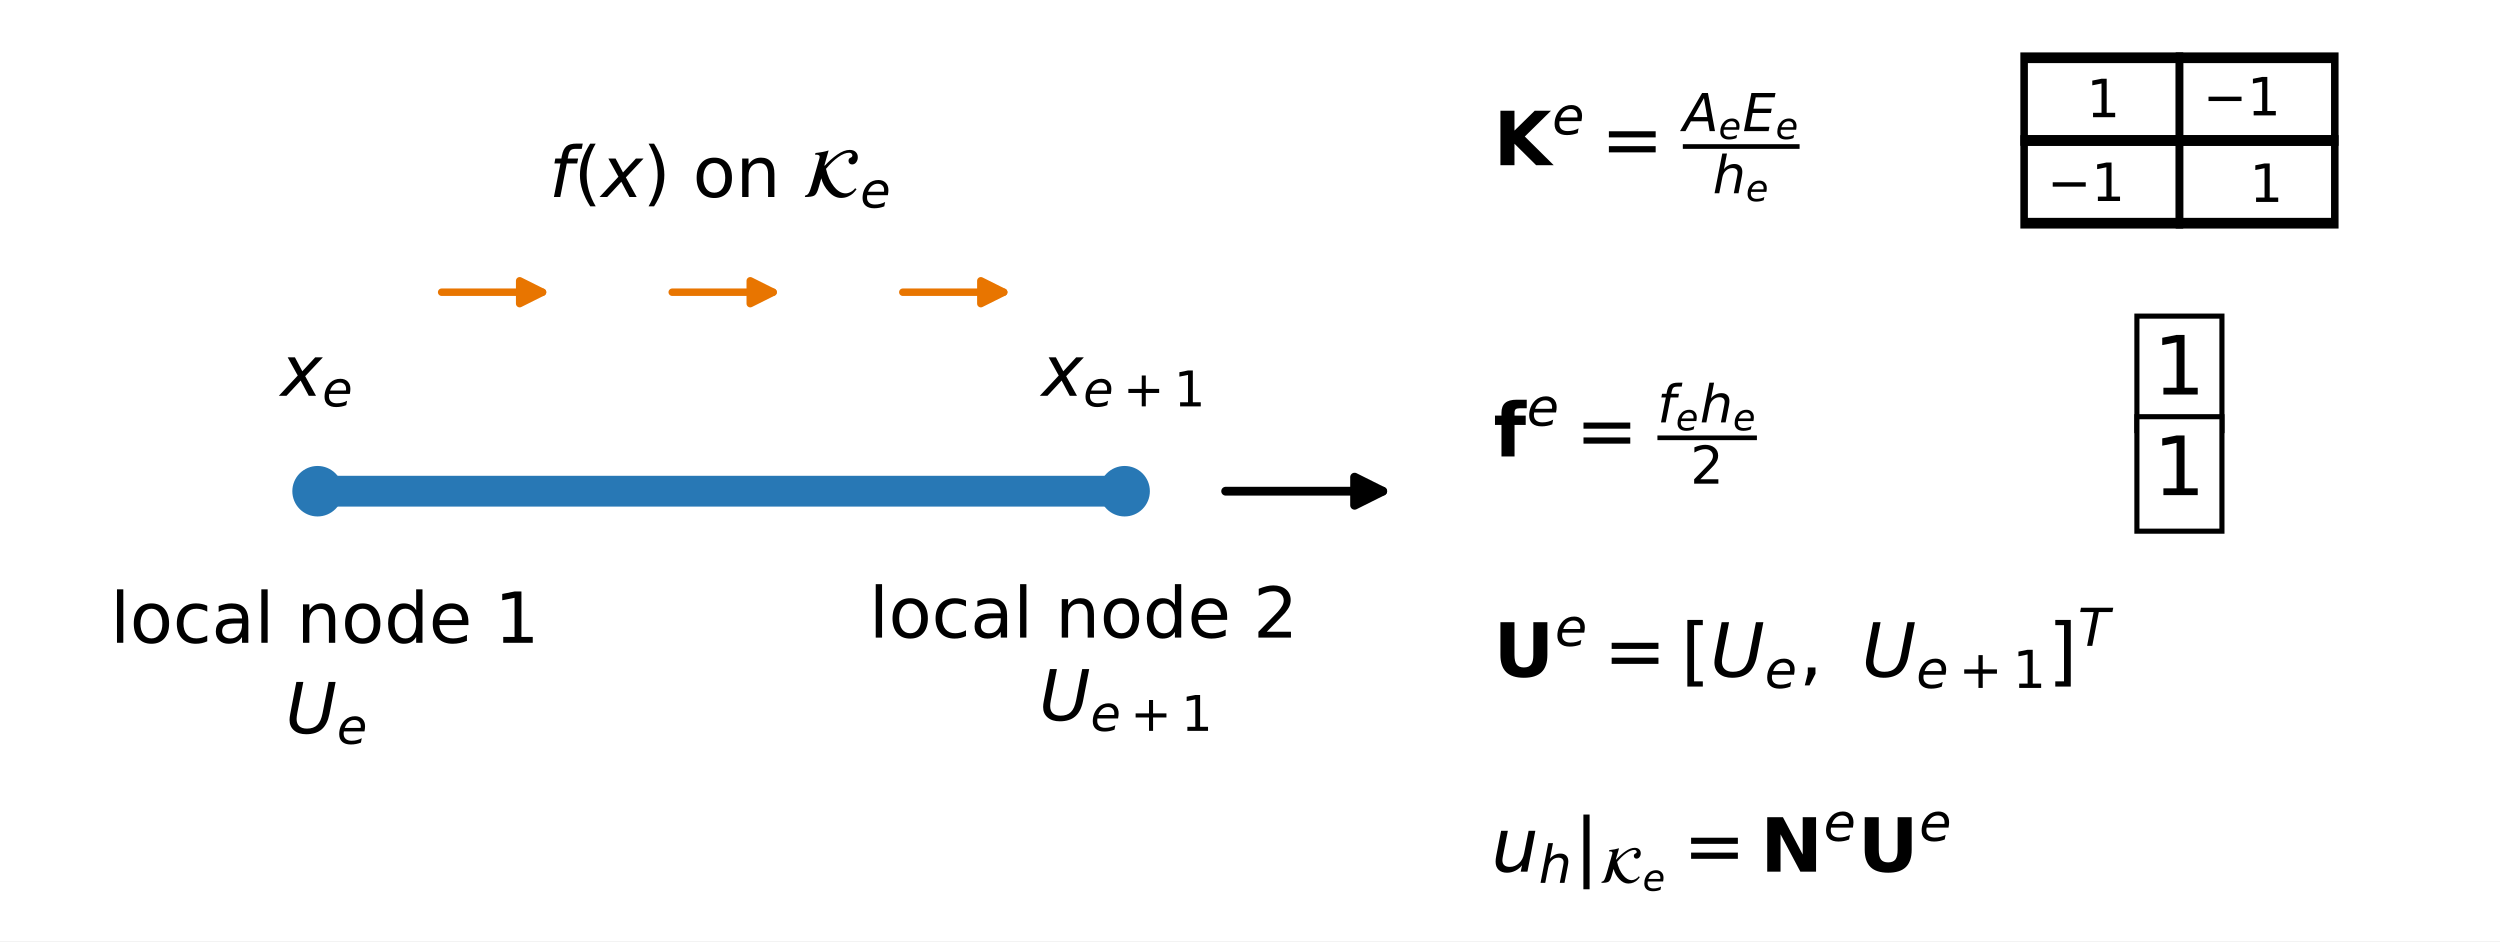
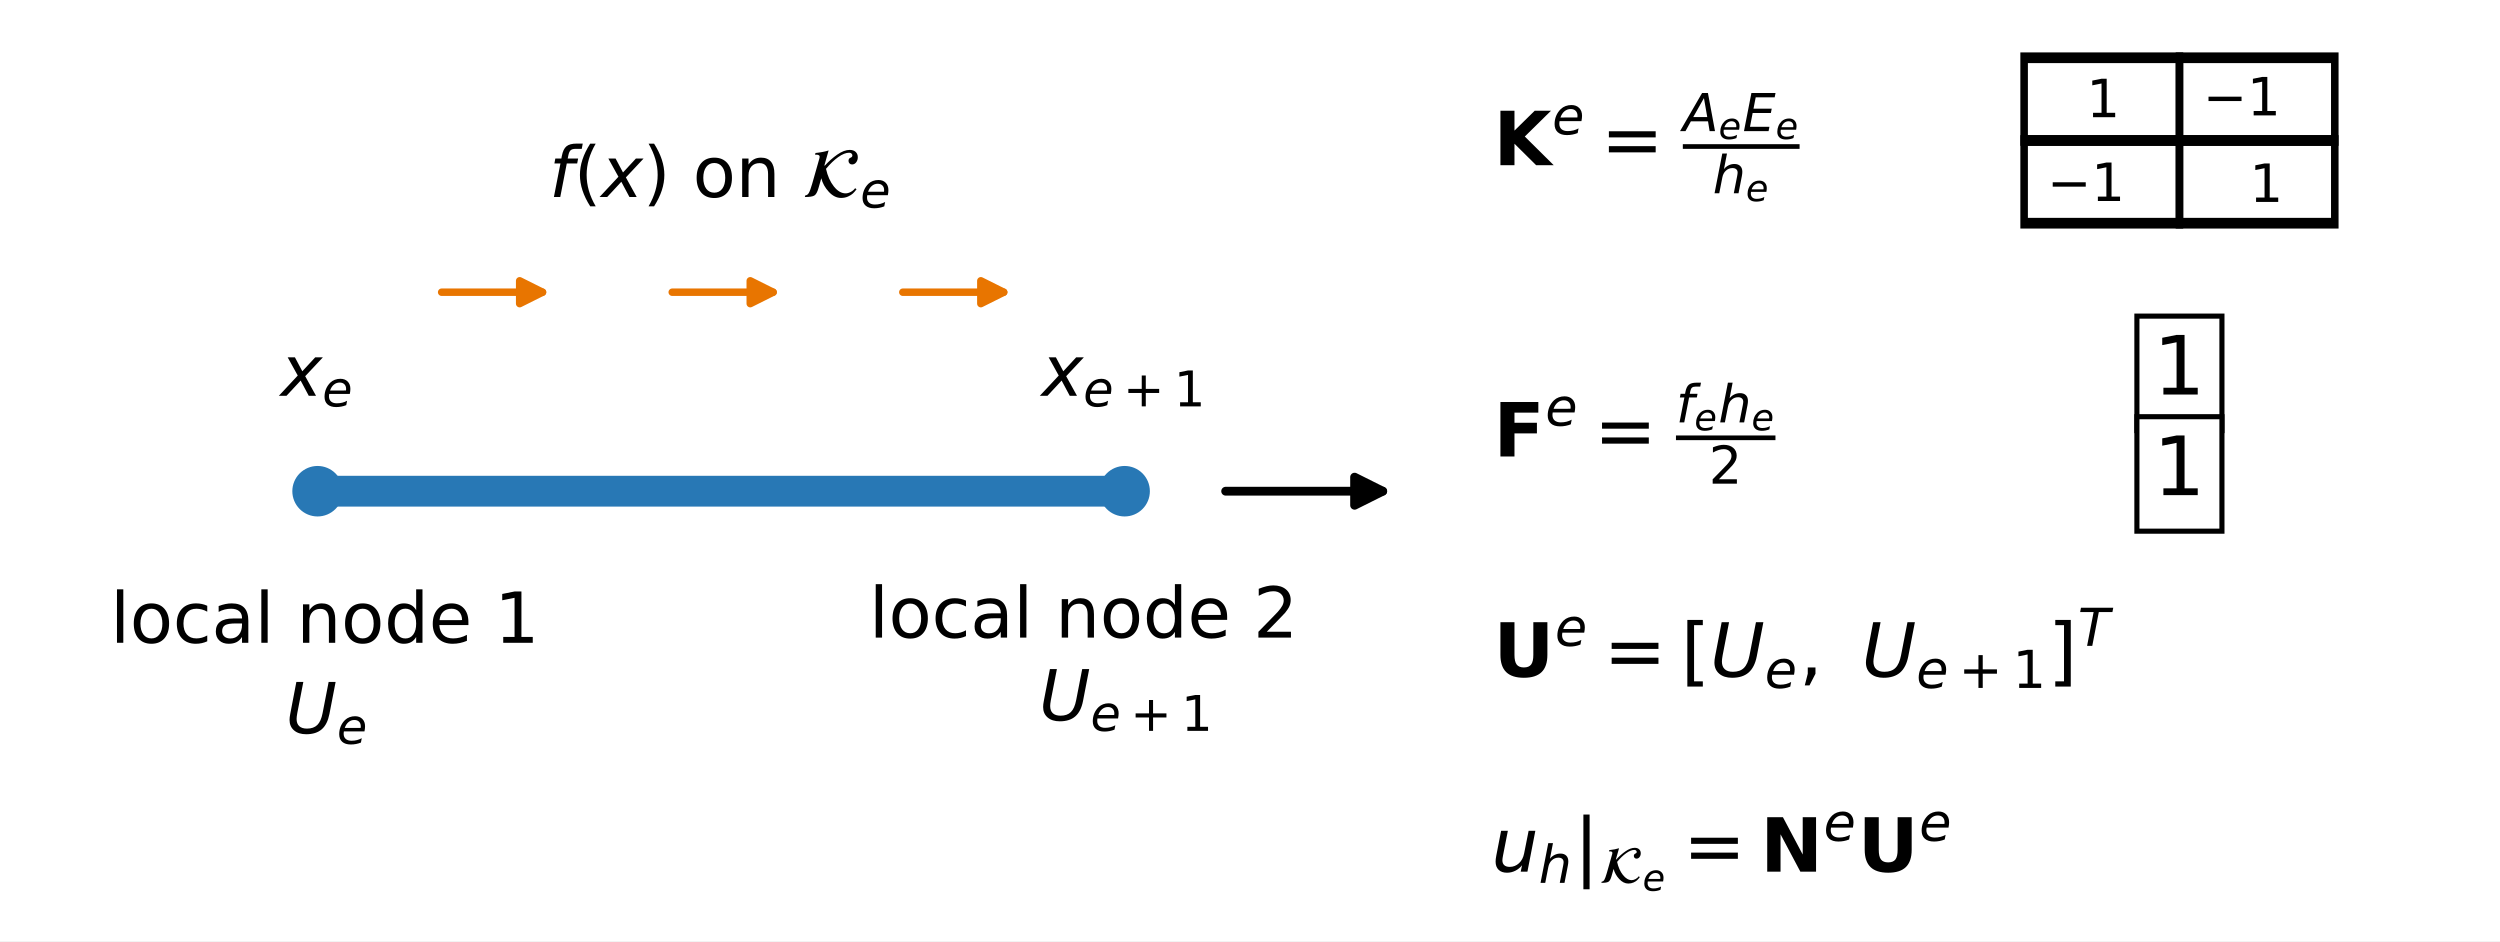
<svg xmlns="http://www.w3.org/2000/svg" xmlns:xlink="http://www.w3.org/1999/xlink" width="568.684pt" height="214.092pt" viewBox="0 0 568.684 214.092" version="1.1" id="svg113">
  <defs id="defs1">
    <style type="text/css" id="style1">*{stroke-linejoin: round; stroke-linecap: butt}</style>
    <defs id="defs31">
      <path id="DejaVuSans-4f" d="m 603,4863 h 575 V 0 H 603 Z" transform="scale(0.015625)" />
      <path id="DejaVuSans-46" d="m 3122,3366 v -538 q -244,135 -489,202 -245,67 -495,67 -560,0 -870,-355 -309,-354 -309,-995 0,-641 309,-996 310,-354 870,-354 250,0 495,67 245,67 489,202 V 134 Q 2881,22 2623,-34 2366,-91 2075,-91 1284,-91 818,406 353,903 353,1747 q 0,856 470,1346 471,491 1290,491 265,0 518,-55 253,-54 491,-163 z" transform="scale(0.015625)" />
      <path id="DejaVuSans-44" d="m 2194,1759 q -697,0 -966,-159 -269,-159 -269,-544 0,-306 202,-486 202,-179 548,-179 479,0 768,339 289,339 289,901 v 128 z m 1147,238 V 0 H 2766 V 531 Q 2569,213 2275,61 1981,-91 1556,-91 q -537,0 -855,302 -317,302 -317,808 0,590 395,890 396,300 1180,300 h 807 v 57 q 0,397 -261,614 -261,217 -733,217 -300,0 -585,-72 -284,-72 -546,-216 v 532 q 315,122 612,182 297,61 578,61 760,0 1135,-394 375,-393 375,-1193 z" transform="scale(0.015625)" />
      <path id="DejaVuSans-47" d="m 2906,2969 v 1894 h 575 V 0 H 2906 V 525 Q 2725,213 2448,61 2172,-91 1784,-91 1150,-91 751,415 353,922 353,1747 q 0,825 398,1331 399,506 1033,506 388,0 664,-152 277,-151 458,-463 z M 947,1747 q 0,-634 261,-995 261,-361 717,-361 456,0 718,361 263,361 263,995 0,634 -263,995 -262,361 -718,361 -456,0 -717,-361 -261,-361 -261,-995 z" transform="scale(0.015625)" />
      <path id="DejaVuSans-48" d="M 3597,1894 V 1613 H 953 q 38,-594 358,-905 320,-311 892,-311 331,0 642,81 311,81 618,244 V 178 Q 3153,47 2828,-22 2503,-91 2169,-91 1331,-91 842,396 353,884 353,1716 q 0,859 464,1363 464,505 1252,505 706,0 1117,-455 411,-454 411,-1235 z m -575,169 q -6,471 -264,752 -258,282 -683,282 -481,0 -770,-272 -289,-272 -333,-766 z" transform="scale(0.015625)" />
      <path id="DejaVuSans-1d" d="m 750,794 h 659 V 0 H 750 Z m 0,2515 h 659 V 2516 H 750 Z" transform="scale(0.015625)" />
      <path id="DejaVuSans-Oblique-38" d="m 991,4666 h 634 L 1075,1831 q -34,-190 -48,-314 -14,-123 -14,-217 0,-431 240,-655 241,-223 706,-223 604,0 939,331 336,331 480,1078 l 550,2835 h 635 L 4000,1753 Q 3816,809 3300,359 2784,-91 1888,-91 1188,-91 780,261 372,613 372,1216 q 0,109 15,245 16,136 47,292 z" transform="scale(0.015625)" />
    </defs>
    <defs id="defs47">
      <path id="DejaVuSans-15" d="M 1228,531 H 3431 V 0 H 469 v 531 q 359,372 979,998 621,627 780,809 303,340 423,576 121,236 121,464 0,372 -261,606 -261,235 -680,235 -297,0 -627,-103 -329,-103 -704,-313 v 638 q 381,153 712,231 332,78 607,78 725,0 1156,-363 431,-362 431,-968 0,-288 -108,-546 -107,-257 -392,-607 -78,-91 -497,-524 Q 1991,1309 1228,531 Z" transform="scale(0.015625)" />
    </defs>
  </defs>
  <path d="M 0,214.092 H 568.684 V 0 H 0 Z" style="fill:#ffffff" id="path1" />
  <g id="patch_2" transform="translate(0,16.5)">
    <path d="m 100.463,49.971 q 12.425,0 22.948,0" clip-path="url(#pa93a2dcd55)" style="fill:none;stroke:#e87500;stroke-width:1.7;stroke-linecap:round" id="path2" />
    <path d="m 118.211,47.371 5.2,2.6 -5.2,2.6 z" clip-path="url(#pa93a2dcd55)" style="fill:#e87500;stroke:#e87500;stroke-width:1.7;stroke-linecap:round" id="path3" />
  </g>
  <g id="patch_3" transform="translate(0,16.5)">
    <path d="m 152.915,49.971 q 12.425,0 22.948,0" clip-path="url(#pa93a2dcd55)" style="fill:none;stroke:#e87500;stroke-width:1.7;stroke-linecap:round" id="path4" />
    <path d="m 170.663,47.371 5.2,2.6 -5.2,2.6 z" clip-path="url(#pa93a2dcd55)" style="fill:#e87500;stroke:#e87500;stroke-width:1.7;stroke-linecap:round" id="path5" />
  </g>
  <g id="patch_4" transform="translate(0,16.5)">
    <path d="m 205.367,49.971 q 12.425,0 22.948,0" clip-path="url(#pa93a2dcd55)" style="fill:none;stroke:#e87500;stroke-width:1.7;stroke-linecap:round" id="path6" />
    <path d="m 223.115,47.371 5.2,2.6 -5.2,2.6 z" clip-path="url(#pa93a2dcd55)" style="fill:#e87500;stroke:#e87500;stroke-width:1.7;stroke-linecap:round" id="path7" />
  </g>
  <g id="patch_5" transform="translate(0,16.5)">
    <path d="m 278.803,95.237 q 18.983,0 35.73,0" clip-path="url(#pa93a2dcd55)" style="fill:none;stroke:#000000;stroke-width:2;stroke-linecap:round" id="path8" />
    <path d="m 308.133,92.037 6.4,3.2 -6.4,3.2 z" clip-path="url(#pa93a2dcd55)" style="stroke:#000000;stroke-width:2;stroke-linecap:round" id="path9" />
  </g>
  <g id="patch_6" transform="matrix(1.224818,0,0,1.738406,-106.6654,-54.91343)">
    <path d="M 463.007,49.971 H 491.856 V 39.146 h -28.849 z" clip-path="url(#pa93a2dcd55)" style="fill:none;stroke:#000000;stroke-width:1.4;stroke-linejoin:miter" id="path10" />
  </g>
  <g id="patch_7" transform="matrix(1.224818,0,0,1.738406,-106.6654,-54.91343)">
    <path d="m 491.856,49.971 h 28.849 V 39.146 H 491.856 Z" clip-path="url(#pa93a2dcd55)" style="fill:none;stroke:#000000;stroke-width:1.4;stroke-linejoin:miter" id="path11" />
  </g>
  <g id="patch_8" transform="matrix(1.224818,0,0,1.738406,-106.6654,-54.91343)">
    <path d="M 463.007,60.795 H 491.856 V 49.971 h -28.849 z" clip-path="url(#pa93a2dcd55)" style="fill:none;stroke:#000000;stroke-width:1.4;stroke-linejoin:miter" id="path12" />
  </g>
  <g id="patch_9" transform="matrix(1.224818,0,0,1.738406,-106.6654,-54.91343)">
    <path d="m 491.856,60.795 h 28.849 V 49.971 H 491.856 Z" clip-path="url(#pa93a2dcd55)" style="fill:none;stroke:#000000;stroke-width:1.4;stroke-linejoin:miter" id="path13" />
  </g>
  <g id="line2d_1" transform="translate(0,16.5)">
    <path d="M 72.24,95.237 H 255.822" clip-path="url(#pa93a2dcd55)" style="fill:none;stroke:#2878b5;stroke-width:7;stroke-linecap:round" id="path14" />
  </g>
  <g id="PathCollection_1" transform="translate(0,16.5)">
    <defs id="defs14">
      <path id="mf089e01273" d="m 0,5.244 c 1.391,0 2.725,-0.553 3.708,-1.536 C 4.691,2.725 5.244,1.391 5.244,0 c 0,-1.391 -0.553,-2.725 -1.536,-3.708 C 2.725,-4.691 1.391,-5.244 0,-5.244 c -1.391,0 -2.725,0.553 -3.708,1.536 C -4.691,-2.725 -5.244,-1.391 -5.244,0 c 0,1.391 0.553,2.725 1.536,3.708 C -2.725,4.691 -1.391,5.244 0,5.244 Z" style="stroke:#2878b5" />
    </defs>
    <g clip-path="url(#pa93a2dcd55)" id="g15">
      <use xlink:href="#mf089e01273" x="72.24" y="95.237" style="fill:#2878b5;stroke:#2878b5" id="use14" />
      <use xlink:href="#mf089e01273" x="255.822" y="95.237" style="fill:#2878b5;stroke:#2878b5" id="use15" />
    </g>
  </g>
  <g id="text_1" transform="translate(0,16.5)">
    <g transform="matrix(0.16,0,0,-0.16,124.911,28.3212)" id="g25">
      <defs id="defs15">
        <path id="DejaVuSans-Oblique-49" d="m 3059,4863 -90,-479 h -550 q -313,0 -455,-123 -142,-123 -211,-452 l -62,-309 h 947 l -85,-447 H 1606 L 1013,0 H 434 l 597,3053 H 481 l 82,447 h 550 l 46,244 q 119,619 417,869 299,250 940,250 z" transform="scale(0.015625)" />
        <path id="DejaVuSans-b" d="m 1984,4856 q -418,-718 -622,-1422 -203,-703 -203,-1425 0,-721 205,-1429 205,-708 620,-1424 h -500 q -468,735 -701,1444 -233,709 -233,1409 0,697 231,1403 232,707 703,1444 z" transform="scale(0.015625)" />
        <path id="DejaVuSans-Oblique-5b" d="M 3841,3500 2234,1784 3219,0 H 2559 L 1819,1388 531,0 H -166 L 1556,1844 641,3500 h 659 l 672,-1266 1172,1266 z" transform="scale(0.015625)" />
        <path id="DejaVuSans-c" d="m 513,4856 h 500 q 468,-737 701,-1444 233,-706 233,-1403 0,-700 -233,-1409 -233,-709 -701,-1444 H 513 q 415,716 620,1424 205,708 205,1429 0,722 -205,1425 -205,704 -620,1422 z" transform="scale(0.015625)" />
        <path id="DejaVuSans-3" transform="scale(0.015625)" d="" />
        <path id="DejaVuSans-52" d="m 1959,3097 q -462,0 -731,-361 -269,-361 -269,-989 0,-628 267,-989 268,-361 733,-361 460,0 728,362 269,363 269,988 0,622 -269,986 -268,364 -728,364 z m 0,487 q 750,0 1178,-488 429,-487 429,-1349 Q 3566,888 3137,398 2709,-91 1959,-91 1206,-91 779,398 353,888 353,1747 q 0,862 426,1349 427,488 1180,488 z" transform="scale(0.015625)" />
        <path id="DejaVuSans-51" d="M 3513,2113 V 0 h -575 v 2094 q 0,497 -194,743 -194,247 -581,247 -466,0 -735,-297 -269,-296 -269,-809 V 0 H 581 v 3500 h 578 v -544 q 207,316 486,472 280,156 646,156 603,0 912,-373 310,-373 310,-1098 z" transform="scale(0.015625)" />
        <path id="STIXNonUnicode-Italic-7d" d="m 1971,2874 39,-20 q 518,576 1132,1005 615,429 1133,429 346,0 541,-183 195,-182 195,-483 0,-268 -147,-464 -147,-195 -378,-195 -140,0 -230,96 -90,96 -90,231 0,121 54,191 55,71 122,93 68,23 122,74 54,51 54,134 0,96 -77,173 -76,77 -211,77 -441,0 -998,-397 -557,-397 -1114,-1069 218,-979 717,-1606 499,-627 1069,-627 218,0 467,131 250,131 397,342 L 4896,704 Q 4723,474 4569,326 4416,179 4128,48 3840,-83 3488,-83 2886,-83 2371,477 1856,1037 1690,1709 L 1434,813 Q 1280,262 1049,131 819,0 192,0 l 45,154 q 192,0 320,220 128,221 301,823 l 659,2317 q 25,76 25,147 0,192 -300,192 -71,0 -116,-7 l 32,160 q 724,77 1197,231 z" transform="scale(0.015625)" />
        <path id="DejaVuSans-Oblique-48" d="m 3078,2063 q 10,50 14,103 5,53 5,106 0,381 -224,603 -223,222 -607,222 -428,0 -757,-271 -328,-270 -496,-767 z m 500,-450 H 903 q -19,-119 -25,-188 -6,-69 -6,-119 0,-434 267,-672 267,-237 755,-237 375,0 709,84 335,85 622,247 L 3116,159 Q 2806,34 2476,-28 2147,-91 1806,-91 1078,-91 686,257 294,606 294,1247 q 0,547 195,1017 195,470 574,839 243,231 579,356 336,125 714,125 594,0 945,-356 352,-356 352,-956 0,-144 -19,-308 -18,-164 -56,-351 z" transform="scale(0.015625)" />
      </defs>
      <use xlink:href="#DejaVuSans-Oblique-49" transform="translate(0,0.015625)" id="use16" />
      <use xlink:href="#DejaVuSans-b" transform="translate(35.20508,0.015625)" id="use17" />
      <use xlink:href="#DejaVuSans-Oblique-5b" transform="translate(74.21875,0.015625)" id="use18" />
      <use xlink:href="#DejaVuSans-c" transform="translate(133.3984,0.015625)" id="use19" />
      <use xlink:href="#DejaVuSans-3" transform="translate(172.4121,0.015625)" id="use20" />
      <use xlink:href="#DejaVuSans-52" transform="translate(204.1992,0.015625)" id="use21" />
      <use xlink:href="#DejaVuSans-51" transform="translate(265.3809,0.015625)" id="use22" />
      <use xlink:href="#DejaVuSans-3" transform="translate(328.7598,0.015625)" id="use23" />
      <use xlink:href="#STIXNonUnicode-Italic-7d" transform="translate(360.5469,0.015625)" id="use24" />
      <use xlink:href="#DejaVuSans-Oblique-48" transform="matrix(0.7,0,0,0.7,442.4038,-14.98433)" id="use25" />
    </g>
  </g>
  <g id="text_2" transform="translate(0,16.5)">
    <g transform="matrix(0.16,0,0,-0.16,63.84,73.58796)" id="g27">
      <use xlink:href="#DejaVuSans-Oblique-5b" transform="translate(0,0.3125)" id="use26" />
      <use xlink:href="#DejaVuSans-Oblique-48" transform="matrix(0.7,0,0,0.7,59.17969,-14.68745)" id="use27" />
    </g>
  </g>
  <g id="text_3" transform="translate(0,16.5)">
    <g transform="matrix(0.16,0,0,-0.16,236.942,73.58796)" id="g31">
      <defs id="defs27">
        <path id="DejaVuSans-e" d="M 2944,4013 V 2272 H 4684 V 1741 H 2944 V 0 H 2419 V 1741 H 678 v 531 h 1741 v 1741 z" transform="scale(0.015625)" />
        <path id="DejaVuSans-14" d="M 794,531 H 1825 V 4091 L 703,3866 v 575 l 1116,225 h 631 V 531 H 3481 V 0 H 794 Z" transform="scale(0.015625)" />
      </defs>
      <use xlink:href="#DejaVuSans-Oblique-5b" transform="translate(0,0.3125)" id="use28" />
      <use xlink:href="#DejaVuSans-Oblique-48" transform="matrix(0.7,0,0,0.7,59.17969,-14.68745)" id="use29" />
      <use xlink:href="#DejaVuSans-e" transform="matrix(0.7,0,0,0.7,115.8838,-14.68745)" id="use30" />
      <use xlink:href="#DejaVuSans-14" transform="matrix(0.7,0,0,0.7,188.1738,-14.68745)" id="use31" />
    </g>
  </g>
  <use xlink:href="#DejaVuSans-4f" transform="matrix(0.16,0,0,-0.16,25.10373,146.2136)" id="use32" />
  <use xlink:href="#DejaVuSans-52" transform="matrix(0.16,0,0,-0.16,29.54904,146.2136)" id="use33" />
  <use xlink:href="#DejaVuSans-46" transform="matrix(0.16,0,0,-0.16,39.33811,146.2136)" id="use34" />
  <use xlink:href="#DejaVuSans-44" transform="matrix(0.16,0,0,-0.16,48.13498,146.2136)" id="use35" />
  <use xlink:href="#DejaVuSans-4f" transform="matrix(0.16,0,0,-0.16,57.93967,146.2136)" id="use36" />
  <use xlink:href="#DejaVuSans-3" transform="matrix(0.16,0,0,-0.16,45.92125,138.5334)" id="use37" />
  <use xlink:href="#DejaVuSans-51" transform="matrix(0.16,0,0,-0.16,67.47092,146.2136)" id="use38" />
  <use xlink:href="#DejaVuSans-52" transform="matrix(0.16,0,0,-0.16,77.61154,146.2136)" id="use39" />
  <use xlink:href="#DejaVuSans-47" transform="matrix(0.16,0,0,-0.16,87.40061,146.2136)" id="use40" />
  <use xlink:href="#DejaVuSans-48" transform="matrix(0.16,0,0,-0.16,97.55686,146.2136)" id="use41" />
  <use xlink:href="#DejaVuSans-3" transform="matrix(0.16,0,0,-0.16,90.93688,138.5334)" id="use42" />
  <use xlink:href="#DejaVuSans-14" transform="matrix(0.16,0,0,-0.16,112.4865,146.2136)" id="use43" />
  <use xlink:href="#DejaVuSans-3" transform="matrix(0.16,0,0,-0.16,111.5931,138.5334)" id="use45" />
  <use xlink:href="#DejaVuSans-Oblique-38" transform="matrix(0.16,0,0,-0.16,64.93591,166.7932)" id="use46" />
  <use xlink:href="#DejaVuSans-Oblique-48" transform="matrix(0.112,0,0,-0.112,76.64684,169.1932)" id="use47" />
  <use xlink:href="#DejaVuSans-4f" transform="matrix(0.16,0,0,-0.16,197.6977,145.0376)" id="use48" />
  <use xlink:href="#DejaVuSans-52" transform="matrix(0.16,0,0,-0.16,202.143,145.0376)" id="use49" />
  <use xlink:href="#DejaVuSans-46" transform="matrix(0.16,0,0,-0.16,211.9321,145.0376)" id="use50" />
  <use xlink:href="#DejaVuSans-44" transform="matrix(0.16,0,0,-0.16,220.729,145.0376)" id="use51" />
  <use xlink:href="#DejaVuSans-4f" transform="matrix(0.16,0,0,-0.16,230.5337,145.0376)" id="use52" />
  <use xlink:href="#DejaVuSans-3" transform="matrix(0.16,0,0,-0.16,219.1033,138.5334)" id="use53" />
  <use xlink:href="#DejaVuSans-51" transform="matrix(0.16,0,0,-0.16,240.0649,145.0376)" id="use54" />
  <use xlink:href="#DejaVuSans-52" transform="matrix(0.16,0,0,-0.16,250.2055,145.0376)" id="use55" />
  <use xlink:href="#DejaVuSans-47" transform="matrix(0.16,0,0,-0.16,259.9946,145.0376)" id="use56" />
  <use xlink:href="#DejaVuSans-48" transform="matrix(0.16,0,0,-0.16,270.1509,145.0376)" id="use57" />
  <use xlink:href="#DejaVuSans-3" transform="matrix(0.16,0,0,-0.16,264.1189,138.5334)" id="use58" />
  <use xlink:href="#DejaVuSans-15" transform="matrix(0.16,0,0,-0.16,285.0806,145.0376)" id="use59" />
  <use xlink:href="#DejaVuSans-3" transform="matrix(0.16,0,0,-0.16,284.7751,138.5334)" id="use61" />
  <use xlink:href="#DejaVuSans-Oblique-38" transform="matrix(0.16,0,0,-0.16,236.3539,163.8533)" id="use62" />
  <use xlink:href="#DejaVuSans-Oblique-48" transform="matrix(0.112,0,0,-0.112,248.0649,166.2533)" id="use63" />
  <use xlink:href="#DejaVuSans-e" transform="matrix(0.112,0,0,-0.112,257.1375,166.2533)" id="use64" />
  <use xlink:href="#DejaVuSans-14" transform="matrix(0.112,0,0,-0.112,268.7039,166.2533)" id="use65" />
  <g id="text_6" transform="translate(0,-10.5)">
    <g transform="matrix(0.17,0,0,-0.17,339.7452,48.14616)" id="g74">
      <defs id="defs65">
        <path id="DejaVuSans-Bold-2e" d="M 588,4666 H 1791 V 2963 L 3525,4666 H 4922 L 2675,2456 5153,0 H 3647 L 1791,1838 V 0 H 588 Z" transform="scale(0.015625)" />
        <path id="DejaVuSans-20" d="M 678,2906 H 4684 V 2381 H 678 Z m 0,-1275 H 4684 V 1100 H 678 Z" transform="scale(0.015625)" />
        <path id="DejaVuSans-Oblique-24" d="m 2356,4666 h 716 L 3938,0 H 3278 L 3084,1197 H 984 L 325,0 H -341 Z M 2584,4044 1275,1722 h 1713 z" transform="scale(0.015625)" />
        <path id="DejaVuSans-Oblique-28" d="M 1081,4666 H 4031 L 3928,4134 H 1606 L 1338,2753 H 3566 L 3463,2222 H 1234 L 909,531 H 3284 L 3181,0 H 172 Z" transform="scale(0.015625)" />
        <path id="DejaVuSans-Oblique-4b" d="M 3566,2113 3156,0 h -578 l 410,2091 q 28,147 43,259 16,113 16,178 0,263 -166,409 -165,147 -462,147 -463,0 -802,-313 -339,-312 -439,-830 L 800,0 H 225 l 947,4863 h 575 L 1375,2950 q 219,294 559,464 341,170 716,170 463,0 717,-250 255,-250 255,-703 0,-112 -14,-240 -14,-128 -42,-278 z" transform="scale(0.015625)" />
      </defs>
      <use xlink:href="#DejaVuSans-Bold-2e" transform="translate(0,0.39394)" id="use66" />
      <use xlink:href="#DejaVuSans-Oblique-48" transform="matrix(0.7,0,0,0.7,78.44727,41.69394)" id="use67" />
      <use xlink:href="#DejaVuSans-20" transform="translate(143.7305,0.39394)" id="use68" />
      <use xlink:href="#DejaVuSans-Oblique-24" transform="matrix(0.7,0,0,0.7,253.2519,45.96563)" id="use69" />
      <use xlink:href="#DejaVuSans-Oblique-48" transform="matrix(0.49,0,0,0.49,301.1377,35.46566)" id="use70" />
      <use xlink:href="#DejaVuSans-Oblique-28" transform="matrix(0.7,0,0,0.7,333.1982,45.96563)" id="use71" />
      <use xlink:href="#DejaVuSans-Oblique-48" transform="matrix(0.49,0,0,0.49,377.4268,35.46566)" id="use72" />
      <use xlink:href="#DejaVuSans-Oblique-4b" transform="matrix(0.7,0,0,0.7,293.252,-37.17012)" id="use73" />
      <use xlink:href="#DejaVuSans-Oblique-48" transform="matrix(0.49,0,0,0.49,337.6172,-47.67009)" id="use74" />
      <path d="m 253.252,22.269 v 6.25 H 409.487 v -6.25 z" id="path74" />
    </g>
  </g>
  <g id="text_7" transform="translate(1.029598,-21.0019)">
    <g transform="matrix(0.12,0,0,-0.12,473.5917,47.67538)" id="g75">
      <use xlink:href="#DejaVuSans-14" transform="translate(0,0.09375)" id="use75" />
    </g>
  </g>
  <g id="text_8" transform="translate(3.706552,-21.41373)">
    <g transform="matrix(0.12,0,0,-0.12,497.4003,47.67538)" id="g77">
      <defs id="defs75">
        <path id="DejaVuSans-c9c" d="M 678,2272 H 4684 V 1741 H 678 Z" transform="scale(0.015625)" />
      </defs>
      <use xlink:href="#DejaVuSans-c9c" transform="translate(0,0.09375)" id="use76" />
      <use xlink:href="#DejaVuSans-14" transform="translate(83.78906,0.09375)" id="use77" />
    </g>
  </g>
  <g id="text_9" transform="translate(-2.882873,-12.76511)">
    <g transform="matrix(0.12,0,0,-0.12,468.5517,58.50004)" id="g79">
      <use xlink:href="#DejaVuSans-c9c" transform="translate(0,0.09375)" id="use78" />
      <use xlink:href="#DejaVuSans-14" transform="translate(83.78906,0.09375)" id="use79" />
    </g>
  </g>
  <g id="text_10" transform="translate(9.266379,-12.5592)">
    <g transform="matrix(0.12,0,0,-0.12,502.4403,58.50004)" id="g80">
      <use xlink:href="#DejaVuSans-14" transform="translate(0,0.09375)" id="use80" />
    </g>
  </g>
  <g id="text_11" transform="translate(0,-4.5)">
    <g transform="matrix(0.17,0,0,-0.17,339.7452,108.3798)" id="g88">
      <defs id="defs80">
-         <path id="DejaVuSans-Bold-49" d="m 2841,4863 v -735 h -619 q -238,0 -332,-86 -93,-86 -93,-298 v -244 h 956 V 2700 H 1797 V 0 H 678 V 2700 H 122 v 800 h 556 v 244 q 0,572 319,845 319,274 987,274 z" transform="scale(0.015625)" />
-       </defs>
-       <use xlink:href="#DejaVuSans-Bold-49" transform="translate(0,0.239253)" id="use81" />
-       <use xlink:href="#DejaVuSans-Oblique-48" transform="matrix(0.7,0,0,0.7,44.46289,41.53925)" id="use82" />
-       <use xlink:href="#DejaVuSans-20" transform="translate(109.7461,0.239253)" id="use83" />
-       <use xlink:href="#DejaVuSans-Oblique-49" transform="matrix(0.7,0,0,0.7,219.2676,45.81094)" id="use84" />
-       <use xlink:href="#DejaVuSans-Oblique-48" transform="matrix(0.49,0,0,0.49,243.9111,35.31097)" id="use85" />
-       <use xlink:href="#DejaVuSans-Oblique-4b" transform="matrix(0.7,0,0,0.7,275.9717,45.81094)" id="use86" />
-       <use xlink:href="#DejaVuSans-Oblique-48" transform="matrix(0.49,0,0,0.49,320.3369,35.31097)" id="use87" />
-       <use xlink:href="#DejaVuSans-15" transform="matrix(0.7,0,0,0.7,263.2676,-36.08887)" id="use88" />
-       <path d="m 219.268,22.114 v 6.25 h 133.13 v -6.25 z" id="path88" />
+         <path id="DejaVuSans-Bold-29" d="M 588,4666 H 3834 V 3756 H 1791 V 2888 H 3713 V 1978 H 1791 V 0 H 588 Z" transform="scale(0.015625)" />
+       </defs>
+       <use xlink:href="#DejaVuSans-Bold-29" transform="translate(0,0.239253)" id="use81" />
+       <use xlink:href="#DejaVuSans-Oblique-48" transform="matrix(0.7,0,0,0.7,69.26758,41.53925)" id="use82" />
+       <use xlink:href="#DejaVuSans-20" transform="translate(134.5508,0.239253)" id="use83" />
+       <use xlink:href="#DejaVuSans-Oblique-49" transform="matrix(0.7,0,0,0.7,244.0723,45.81094)" id="use84" />
+       <use xlink:href="#DejaVuSans-Oblique-48" transform="matrix(0.49,0,0,0.49,268.7158,35.31097)" id="use85" />
+       <use xlink:href="#DejaVuSans-Oblique-4b" transform="matrix(0.7,0,0,0.7,300.7764,45.81094)" id="use86" />
+       <use xlink:href="#DejaVuSans-Oblique-48" transform="matrix(0.49,0,0,0.49,345.1416,35.31097)" id="use87" />
+       <use xlink:href="#DejaVuSans-15" transform="matrix(0.7,0,0,0.7,288.0723,-36.08887)" id="use88" />
+       <path d="m 244.072,22.114 v 6.25 h 133.13 v -6.25 z" id="path88" />
    </g>
  </g>
  <g id="text_12" transform="matrix(1.162513,0,0,1.162513,-76.02869,-28.07398)">
    <g id="patch_10">
      <path d="m 483.536,108.405 h 16.64 v -22.4 h -16.64 z" style="fill:#ffffff;stroke:#000000;stroke-linejoin:miter" id="path89" />
    </g>
    <g transform="matrix(0.16,0,0,-0.16,486.736,101.3616)" id="g89">
      <use xlink:href="#DejaVuSans-14" transform="translate(0,0.09375)" id="use89" />
    </g>
  </g>
  <g id="text_13" transform="matrix(1.162513,0,0,1.162513,-76.02869,-28.07398)">
    <g id="patch_11">
      <path d="m 483.536,128.087 h 16.64 v -22.4 h -16.64 z" style="fill:#ffffff;stroke:#000000;stroke-linejoin:miter" id="path90" />
    </g>
    <g transform="matrix(0.16,0,0,-0.16,486.736,121.0429)" id="g90">
      <use xlink:href="#DejaVuSans-14" transform="translate(0,0.09375)" id="use90" />
    </g>
  </g>
  <g id="text_14" transform="translate(0,-12)">
    <g transform="matrix(0.17,0,0,-0.17,339.7452,166.0482)" id="g103">
      <defs id="defs90">
        <path id="DejaVuSans-Bold-38" d="M 588,4666 H 1791 V 1869 q 0,-578 189,-827 189,-248 617,-248 431,0 620,248 189,249 189,827 V 4666 H 4609 V 1869 Q 4609,878 4112,393 3616,-91 2597,-91 1581,-91 1084,393 588,878 588,1869 Z" transform="scale(0.015625)" />
        <path id="DejaVuSans-3e" d="M 550,4863 H 1875 V 4416 H 1125 V -397 h 750 V -844 H 550 Z" transform="scale(0.015625)" />
        <path id="DejaVuSans-f" d="m 750,794 h 659 V 256 L 897,-744 H 494 L 750,256 Z" transform="scale(0.015625)" />
        <path id="DejaVuSans-40" d="M 1947,4863 V -844 H 622 v 447 h 747 V 4416 H 622 v 447 z" transform="scale(0.015625)" />
        <path id="DejaVuSans-Oblique-37" d="M 378,4666 H 4325 L 4225,4134 H 2559 L 1759,0 h -634 l 800,4134 H 275 Z" transform="scale(0.015625)" />
      </defs>
      <use xlink:href="#DejaVuSans-Bold-38" transform="translate(0,0.665625)" id="use91" />
      <use xlink:href="#DejaVuSans-Oblique-48" transform="matrix(0.7,0,0,0.7,82.1582,41.96563)" id="use92" />
      <use xlink:href="#DejaVuSans-20" transform="translate(147.4414,0.665625)" id="use93" />
      <use xlink:href="#DejaVuSans-3e" transform="translate(250.7129,0.665625)" id="use94" />
      <use xlink:href="#DejaVuSans-Oblique-38" transform="translate(289.7266,0.665625)" id="use95" />
      <use xlink:href="#DejaVuSans-Oblique-48" transform="matrix(0.7,0,0,0.7,362.9199,-14.33433)" id="use96" />
      <use xlink:href="#DejaVuSans-f" transform="translate(408.7207,0.665625)" id="use97" />
      <use xlink:href="#DejaVuSans-Oblique-38" transform="translate(492.4606,0.665625)" id="use98" />
      <use xlink:href="#DejaVuSans-Oblique-48" transform="matrix(0.7,0,0,0.7,565.654,-14.33433)" id="use99" />
      <use xlink:href="#DejaVuSans-e" transform="matrix(0.7,0,0,0.7,622.3581,-14.33433)" id="use100" />
      <use xlink:href="#DejaVuSans-14" transform="matrix(0.7,0,0,0.7,694.6481,-14.33433)" id="use101" />
      <use xlink:href="#DejaVuSans-40" transform="translate(741.9186,0.665625)" id="use102" />
      <use xlink:href="#DejaVuSans-Oblique-37" transform="matrix(0.7,0,0,0.7,781.8893,41.96563)" id="use103" />
    </g>
  </g>
  <g id="text_15" transform="translate(225.2003,15.87574)">
    <g transform="matrix(0.17,0,0,-0.17,114.0386,182.4883)" id="g113">
      <defs id="defs103">
        <path id="DejaVuSans-Oblique-58" d="m 428,1388 410,2112 h 578 L 1006,1409 q -31,-153 -45,-262 -14,-109 -14,-181 0,-266 162,-412 163,-145 460,-145 462,0 799,312 338,313 441,842 l 385,1937 h 575 L 3091,0 h -575 l 115,550 Q 2388,244 2052,76 1716,-91 1338,-91 878,-91 622,161 366,413 366,863 q 0,93 15,234 16,141 47,291 z" transform="scale(0.015625)" />
        <path id="DejaVuSans-5f" d="M 1344,4891 V -1509 H 813 v 6400 z" transform="scale(0.015625)" />
        <path id="DejaVuSans-Bold-31" d="M 588,4666 H 1931 L 3628,1466 V 4666 H 4769 V 0 H 3425 L 1728,3200 V 0 H 588 Z" transform="scale(0.015625)" />
      </defs>
      <use xlink:href="#DejaVuSans-Oblique-58" transform="translate(0,0.5)" id="use104" />
      <use xlink:href="#DejaVuSans-Oblique-4b" transform="matrix(0.7,0,0,0.7,63.37891,-14.49995)" id="use105" />
      <use xlink:href="#DejaVuSans-5f" transform="translate(110.4785,0.5)" id="use106" />
      <use xlink:href="#STIXNonUnicode-Italic-7d" transform="matrix(0.7,0,0,0.7,145.1269,-14.49995)" id="use107" />
      <use xlink:href="#DejaVuSans-Oblique-48" transform="matrix(0.49,0,0,0.49,202.4268,-24.99992)" id="use108" />
      <use xlink:href="#DejaVuSans-20" transform="translate(256.7042,0.5)" id="use109" />
      <use xlink:href="#DejaVuSans-Bold-31" transform="translate(359.9756,0.5)" id="use110" />
      <use xlink:href="#DejaVuSans-Oblique-48" transform="matrix(0.7,0,0,0.7,444.6241,41.8)" id="use111" />
      <use xlink:href="#DejaVuSans-Bold-38" transform="translate(490.4249,0.5)" id="use112" />
      <use xlink:href="#DejaVuSans-Oblique-48" transform="matrix(0.7,0,0,0.7,572.5831,41.8)" id="use113" />
    </g>
  </g>
  <defs id="defs113">
    <clipPath id="pa93a2dcd55">
      <rect x="35.524" y="8.64" width="524.52" height="196.812" id="rect113" />
    </clipPath>
  </defs>
</svg>
